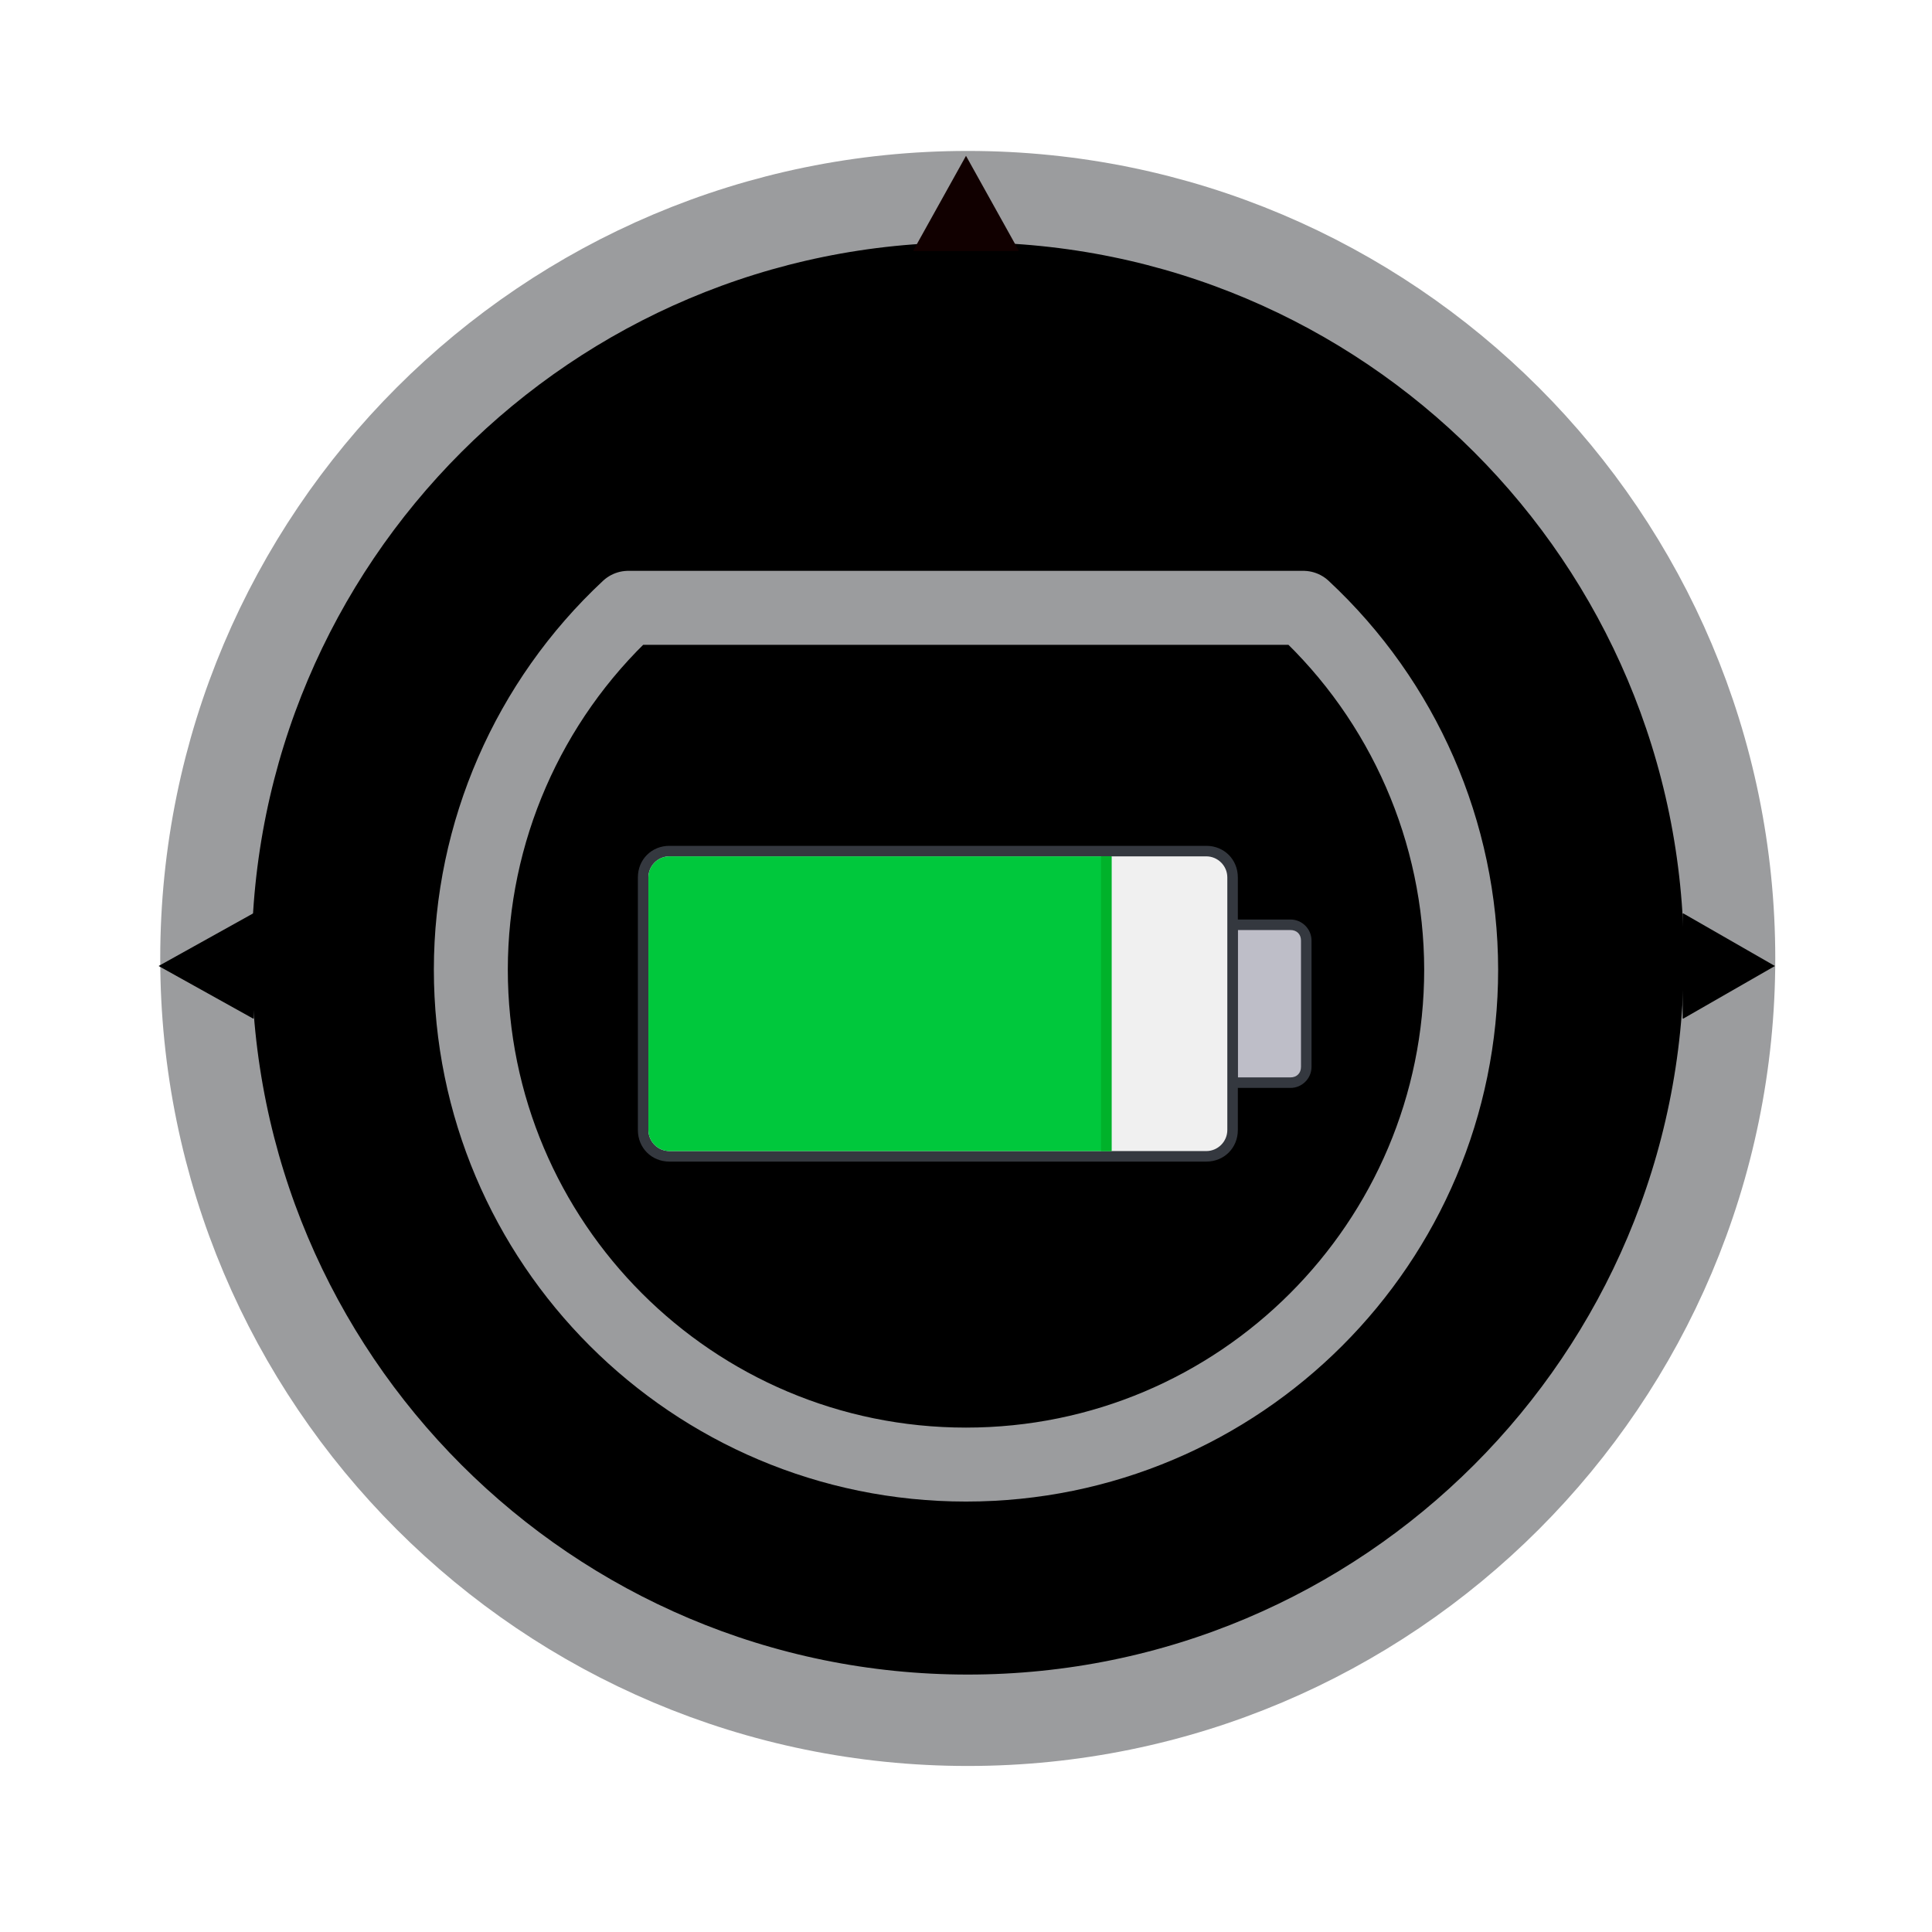
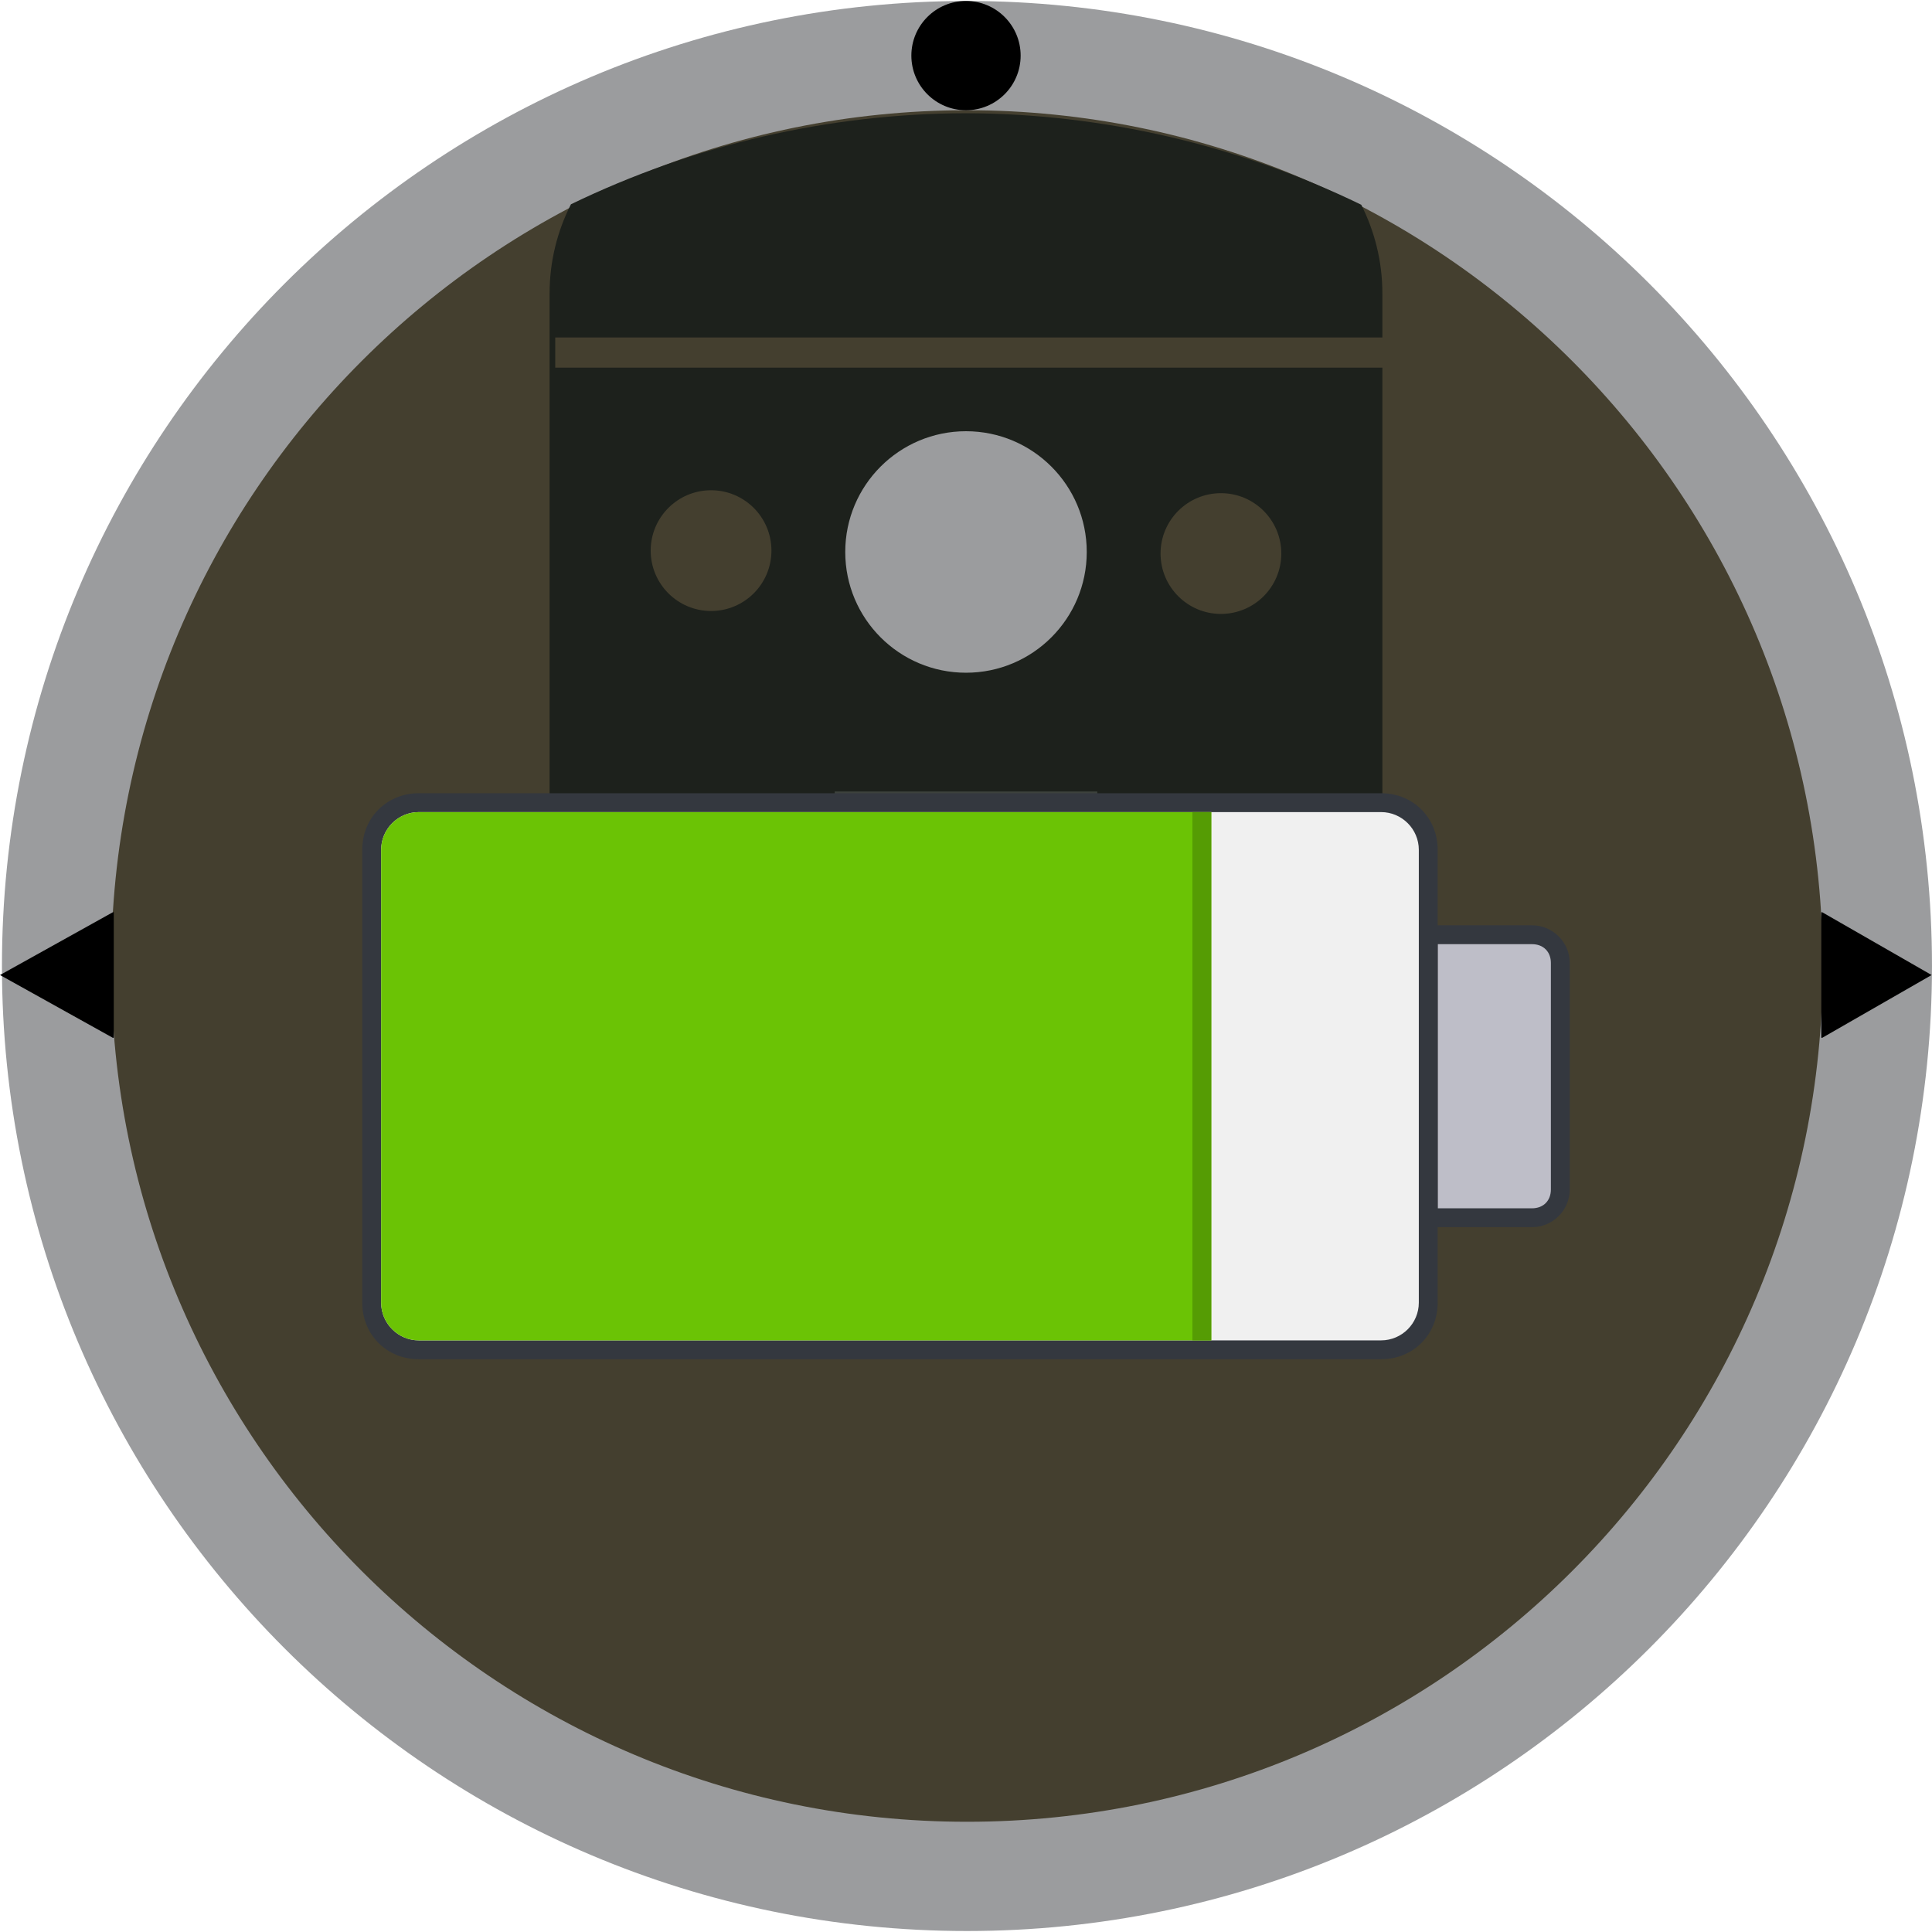
<svg xmlns="http://www.w3.org/2000/svg" version="1.1" id="Layer_1" x="0px" y="0px" viewBox="0 0 64 64" xml:space="preserve" width="64" height="64">
  <defs id="defs22" />
-   <g id="g827">
-     <circle r="25.236" cy="31.75" cx="32.058" id="path829" style="opacity:1;fill:#000000;fill-opacity:1;stroke:#9b9c9e;stroke-width:3.028;stroke-linecap:square;stroke-linejoin:round;stroke-miterlimit:10;stroke-dasharray:none;stroke-opacity:1" />
-     <path id="rect865-5" d="M 8.388,30.256 5.254,32 l 3.134,1.744 0.02,-0.011 v -3.466 z" style="opacity:1;fill:#000000;fill-opacity:1;stroke:none;stroke-width:1.232;stroke-linecap:square;stroke-linejoin:round;stroke-miterlimit:10;stroke-dasharray:none;stroke-opacity:1" />
-     <path id="rect865-5-3" d="M 55.759,33.744 58.797,32 l -3.038,-1.744 -0.019,0.011 -10e-7,3.466 z" style="opacity:1;fill:#000000;fill-opacity:1;stroke:none;stroke-width:1.213;stroke-linecap:square;stroke-linejoin:round;stroke-miterlimit:10;stroke-dasharray:none;stroke-opacity:1" />
-     <path id="rect865-5-3-5" d="M 33.744,8.295 32,5.162 l -1.744,3.134 0.011,0.02 3.466,2.5e-6 z" style="opacity:1;fill:#110000;fill-opacity:1;stroke:none;stroke-width:1.232;stroke-linecap:square;stroke-linejoin:round;stroke-miterlimit:10;stroke-dasharray:none;stroke-opacity:1" />
+   <g id="g965">
+     <circle r="30.158" cy="32" cx="32.032" id="path829" style="opacity:1;fill:#443f2f;fill-opacity:1;stroke:#9b9c9e;stroke-width:3.619;stroke-linecap:square;stroke-linejoin:round;stroke-miterlimit:10;stroke-dasharray:none;stroke-opacity:1" />
+     <path id="rect865-5" d="M 3.745,30.215 6.715649e-8,32.299 3.745,34.383 3.769,34.37 v -4.142 z" style="opacity:1;fill:#000000;fill-opacity:1;stroke:none;stroke-width:1.473;stroke-linecap:square;stroke-linejoin:round;stroke-miterlimit:10;stroke-dasharray:none;stroke-opacity:1" />
+     <path id="rect865-5-3" d="m 60.356,34.383 3.631,-2.084 -3.631,-2.084 -0.023,0.013 -1e-6,4.142 z" style="opacity:1;fill:#000000;fill-opacity:1;stroke:none;stroke-width:1.45;stroke-linecap:square;stroke-linejoin:round;stroke-miterlimit:10;stroke-dasharray:none;stroke-opacity:1" />
+     <circle r="1.81" cy="1.842" cx="32" id="path824" style="opacity:1;fill:#000000;fill-opacity:1;stroke:none;stroke-width:1.949;stroke-linecap:square;stroke-linejoin:round;stroke-miterlimit:10;stroke-dasharray:none;stroke-opacity:1" />
+     <path id="rect839" d="m 31.999,3.751 a 30.158,30.158 0 0 0 -13.086,3.016 c -0.45,0.887 -0.707,1.887 -0.707,2.953 V 31.464 c 0,3.614 2.91,6.523 6.523,6.523 h 14.541 c 3.614,0 6.523,-2.91 6.523,-6.523 V 9.719 c 0,-1.059 -0.255,-2.053 -0.699,-2.936 A 30.158,30.158 0 0 0 31.999,3.751 Z" style="opacity:1;fill:#1d211c;fill-opacity:1;stroke:none;stroke-width:3.619;stroke-linecap:square;stroke-linejoin:round;stroke-miterlimit:10;stroke-dasharray:none;stroke-opacity:1" />
+     <rect ry="0" y="11.179" x="18.393" height="1" width="27.588" id="rect863" style="opacity:1;fill:#443f2f;fill-opacity:1;stroke:none;stroke-width:1.69;stroke-linecap:square;stroke-linejoin:round;stroke-miterlimit:10;stroke-dasharray:none;stroke-opacity:1" />
+     <circle r="4" cy="18.285" cx="32" id="path861" style="opacity:1;fill:#9b9c9e;fill-opacity:1;stroke:none;stroke-width:1.914;stroke-linecap:square;stroke-linejoin:round;stroke-miterlimit:10;stroke-dasharray:none;stroke-opacity:1" />
+     <circle r="2" cy="18.24" cx="23.555" id="path865" style="opacity:1;fill:#443f2f;fill-opacity:1;stroke:none;stroke-width:2.174;stroke-linecap:square;stroke-linejoin:round;stroke-miterlimit:10;stroke-dasharray:none;stroke-opacity:1" />
+     <circle r="2" cy="18.337" cx="40.445" id="path865-6" style="opacity:1;fill:#443f2f;fill-opacity:1;stroke:none;stroke-width:2.174;stroke-linecap:square;stroke-linejoin:round;stroke-miterlimit:10;stroke-dasharray:none;stroke-opacity:1" />
+     <path id="rect905" d="m 27.65,26.22 v 3.941 c 0,0.979 0.789,1.766 1.768,1.766 h 5.164 c 0.979,0 1.768,-0.787 1.768,-1.766 v -3.941 z" style="opacity:1;fill:#3d423d;fill-opacity:1;stroke:none;stroke-width:3.967;stroke-linecap:square;stroke-linejoin:round;stroke-miterlimit:10;stroke-dasharray:none;stroke-opacity:1" />
  </g>
-   <path style="opacity:1;fill:#000000;fill-opacity:1;stroke:#9b9c9e;stroke-width:2.45;stroke-linecap:square;stroke-linejoin:round;stroke-miterlimit:10;stroke-dasharray:none;stroke-opacity:1" d="M 20.812,20.135 A 16.402,16.402 0 0 0 15.597,32.114 16.402,16.402 0 0 0 31.999,48.516 16.402,16.402 0 0 0 48.403,32.114 16.402,16.402 0 0 0 43.175,20.135 Z" id="path829-6" />
-   <g id="g856" transform="matrix(0.3486784,0,0,0.3486784,-7.919673,37.87316)">
-     <path id="path2" style="fill:#bebec8" d="m 140.315,-5.761 c -0.3,0 -0.5,-0.2 -0.5,-0.5 V -20.261 c 0,-0.3 0.2,-0.5 0.5,-0.5 h 5 c 0.8,0 1.5,0.7 1.5,1.5 v 12 c 0,0.8 -0.7,1.5 -1.5,1.5 h -5" />
-     <path id="path4" style="fill:#34383f" d="m 145.315,-20.261 c 0.6,0 1,0.4 1,1 v 12 c 0,0.6 -0.4,1 -1,1 h -5 V -20.261 h 5 m 0,-1 h -5 c -0.6,0 -1,0.4 -1,1 v 14 c 0,0.6 0.4,1 1,1 h 5 c 1.1,0 2,-0.9 2,-2 V -19.261 c 0,-1.1 -0.9,-2 -2,-2 z" />
-     <path id="path6" style="fill:#f0f0f0" d="m 86.315,1.239 c -1.4,0 -2.5,-1.1 -2.5,-2.5 V -25.261 c 0,-1.4 1.1,-2.5 2.5,-2.5 h 51 c 1.4,0 2.5,1.1 2.5,2.5 v 24 c 0,1.4 -1.1,2.5 -2.5,2.5 H 86.315" />
-     <path id="path8" style="fill:#34383f" d="m 137.315,-27.261 c 1.1,0 2,0.9 2,2 v 24 c 0,1.1 -0.9,2 -2,2 H 86.315 c -1.1,0 -2,-0.9 -2,-2 V -25.261 c 0,-1.1 0.9,-2 2,-2 h 51 m 0,-1 H 86.315 c -1.7,0 -3,1.3 -3,3 v 24 c 0,1.7 1.3,3 3,3 h 51 c 1.7,0 3,-1.3 3,-3 V -25.261 c 0,-1.7 -1.3,-3 -3,-3 z" />
-     <path id="path10" style="fill:#00c83c" d="M 128.315,0.739 H 86.315 c -1.1,0 -2,-0.9 -2,-2 V -25.261 c 0,-1.1 0.9,-2 2,-2 H 128.315 V 0.739" />
-     <path id="path12" style="fill:#00b22a" d="m 127.315,-27.261 h 1 V 0.739 h -1 z" />
+   <g id="g841" transform="translate(73.12913,3.651651)">
+     <path id="path2" style="fill:#bebec8;stroke-width:0.625" d="m -25.504,36.688 c -0.188,0 -0.312,-0.125 -0.312,-0.312 v -8.75 c 0,-0.188 0.125,-0.312 0.312,-0.312 h 3.125 c 0.5,0 0.938,0.438 0.938,0.938 V 35.75 c 0,0.5 -0.438,0.938 -0.938,0.938 h -3.125" />
+     <path id="path4" style="fill:#34383f;stroke-width:0.625" d="m -22.379,27.625 c 0.375,0 0.625,0.25 0.625,0.625 V 35.75 c 0,0.375 -0.25,0.625 -0.625,0.625 h -3.125 v -8.75 h 3.125 m 0,-0.625 h -3.125 c -0.375,0 -0.625,0.25 -0.625,0.625 V 36.375 c 0,0.375 0.25,0.625 0.625,0.625 h 3.125 c 0.688,0 1.25,-0.562 1.25,-1.25 v -7.5 c 0,-0.688 -0.562,-1.25 -1.25,-1.25 z" />
+     <path id="path6" style="fill:#f0f0f0;stroke-width:0.625" d="m -59.254,41.062 c -0.875,0 -1.562,-0.688 -1.562,-1.562 V 24.5 c 0,-0.875 0.688,-1.562 1.562,-1.562 h 31.875 c 0.875,0 1.562,0.688 1.562,1.562 V 39.5 c 0,0.875 -0.688,1.562 -1.562,1.562 h -31.875" />
+     <path id="path8" style="fill:#34383f;stroke-width:0.625" d="m -27.379,23.25 c 0.688,0 1.25,0.562 1.25,1.25 V 39.5 c 0,0.688 -0.562,1.25 -1.25,1.25 h -31.875 c -0.688,0 -1.25,-0.562 -1.25,-1.25 V 24.5 c 0,-0.688 0.562,-1.25 1.25,-1.25 h 31.875 m 0,-0.625 h -31.875 c -1.062,0 -1.875,0.812 -1.875,1.875 V 39.5 c 0,1.062 0.812,1.875 1.875,1.875 h 31.875 c 1.062,0 1.875,-0.812 1.875,-1.875 V 24.5 c 0,-1.062 -0.812,-1.875 -1.875,-1.875 z" />
+     <path id="path10" style="fill:#6bc305;fill-opacity:1;stroke-width:0.625" d="m -33.004,40.75 h -26.25 c -0.688,0 -1.25,-0.562 -1.25,-1.25 V 24.5 c 0,-0.688 0.562,-1.25 1.25,-1.25 h 26.25 V 40.75" />
+     <path id="path12" style="fill:#559c04;fill-opacity:1;stroke-width:0.625" d="m -33.629,23.25 h 0.625 V 40.75 h -0.625 z" />
  </g>
</svg>
